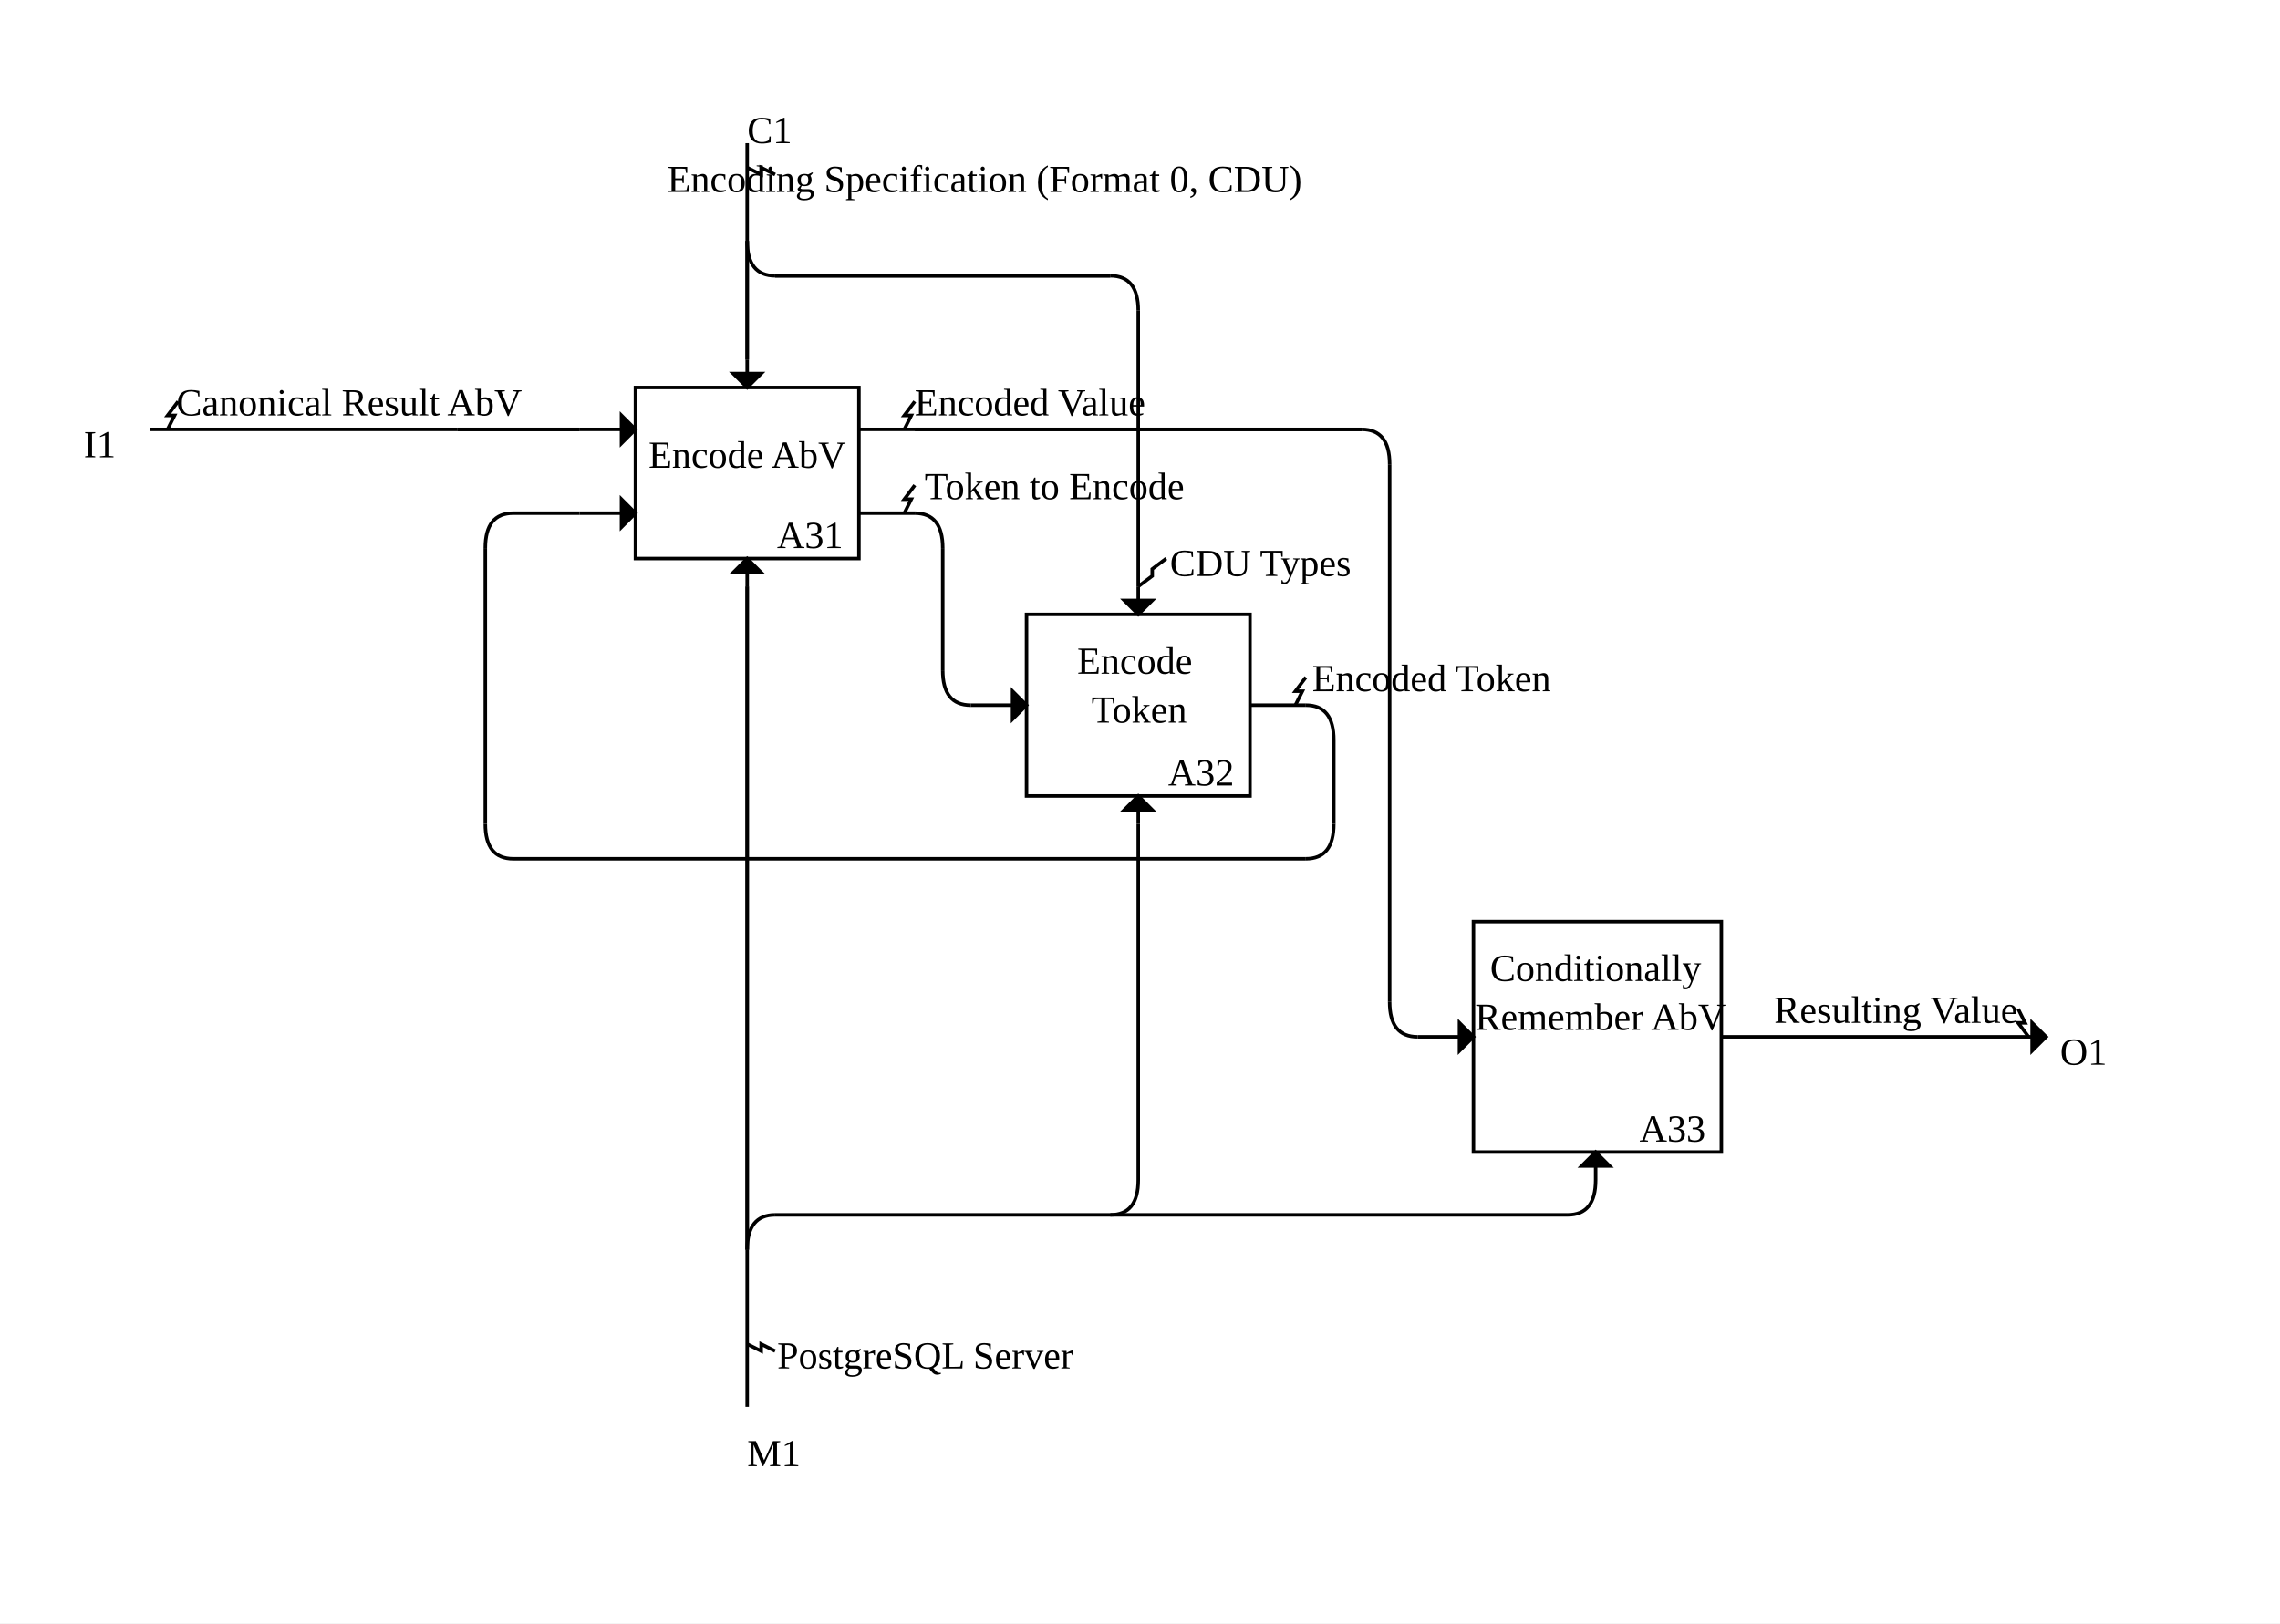
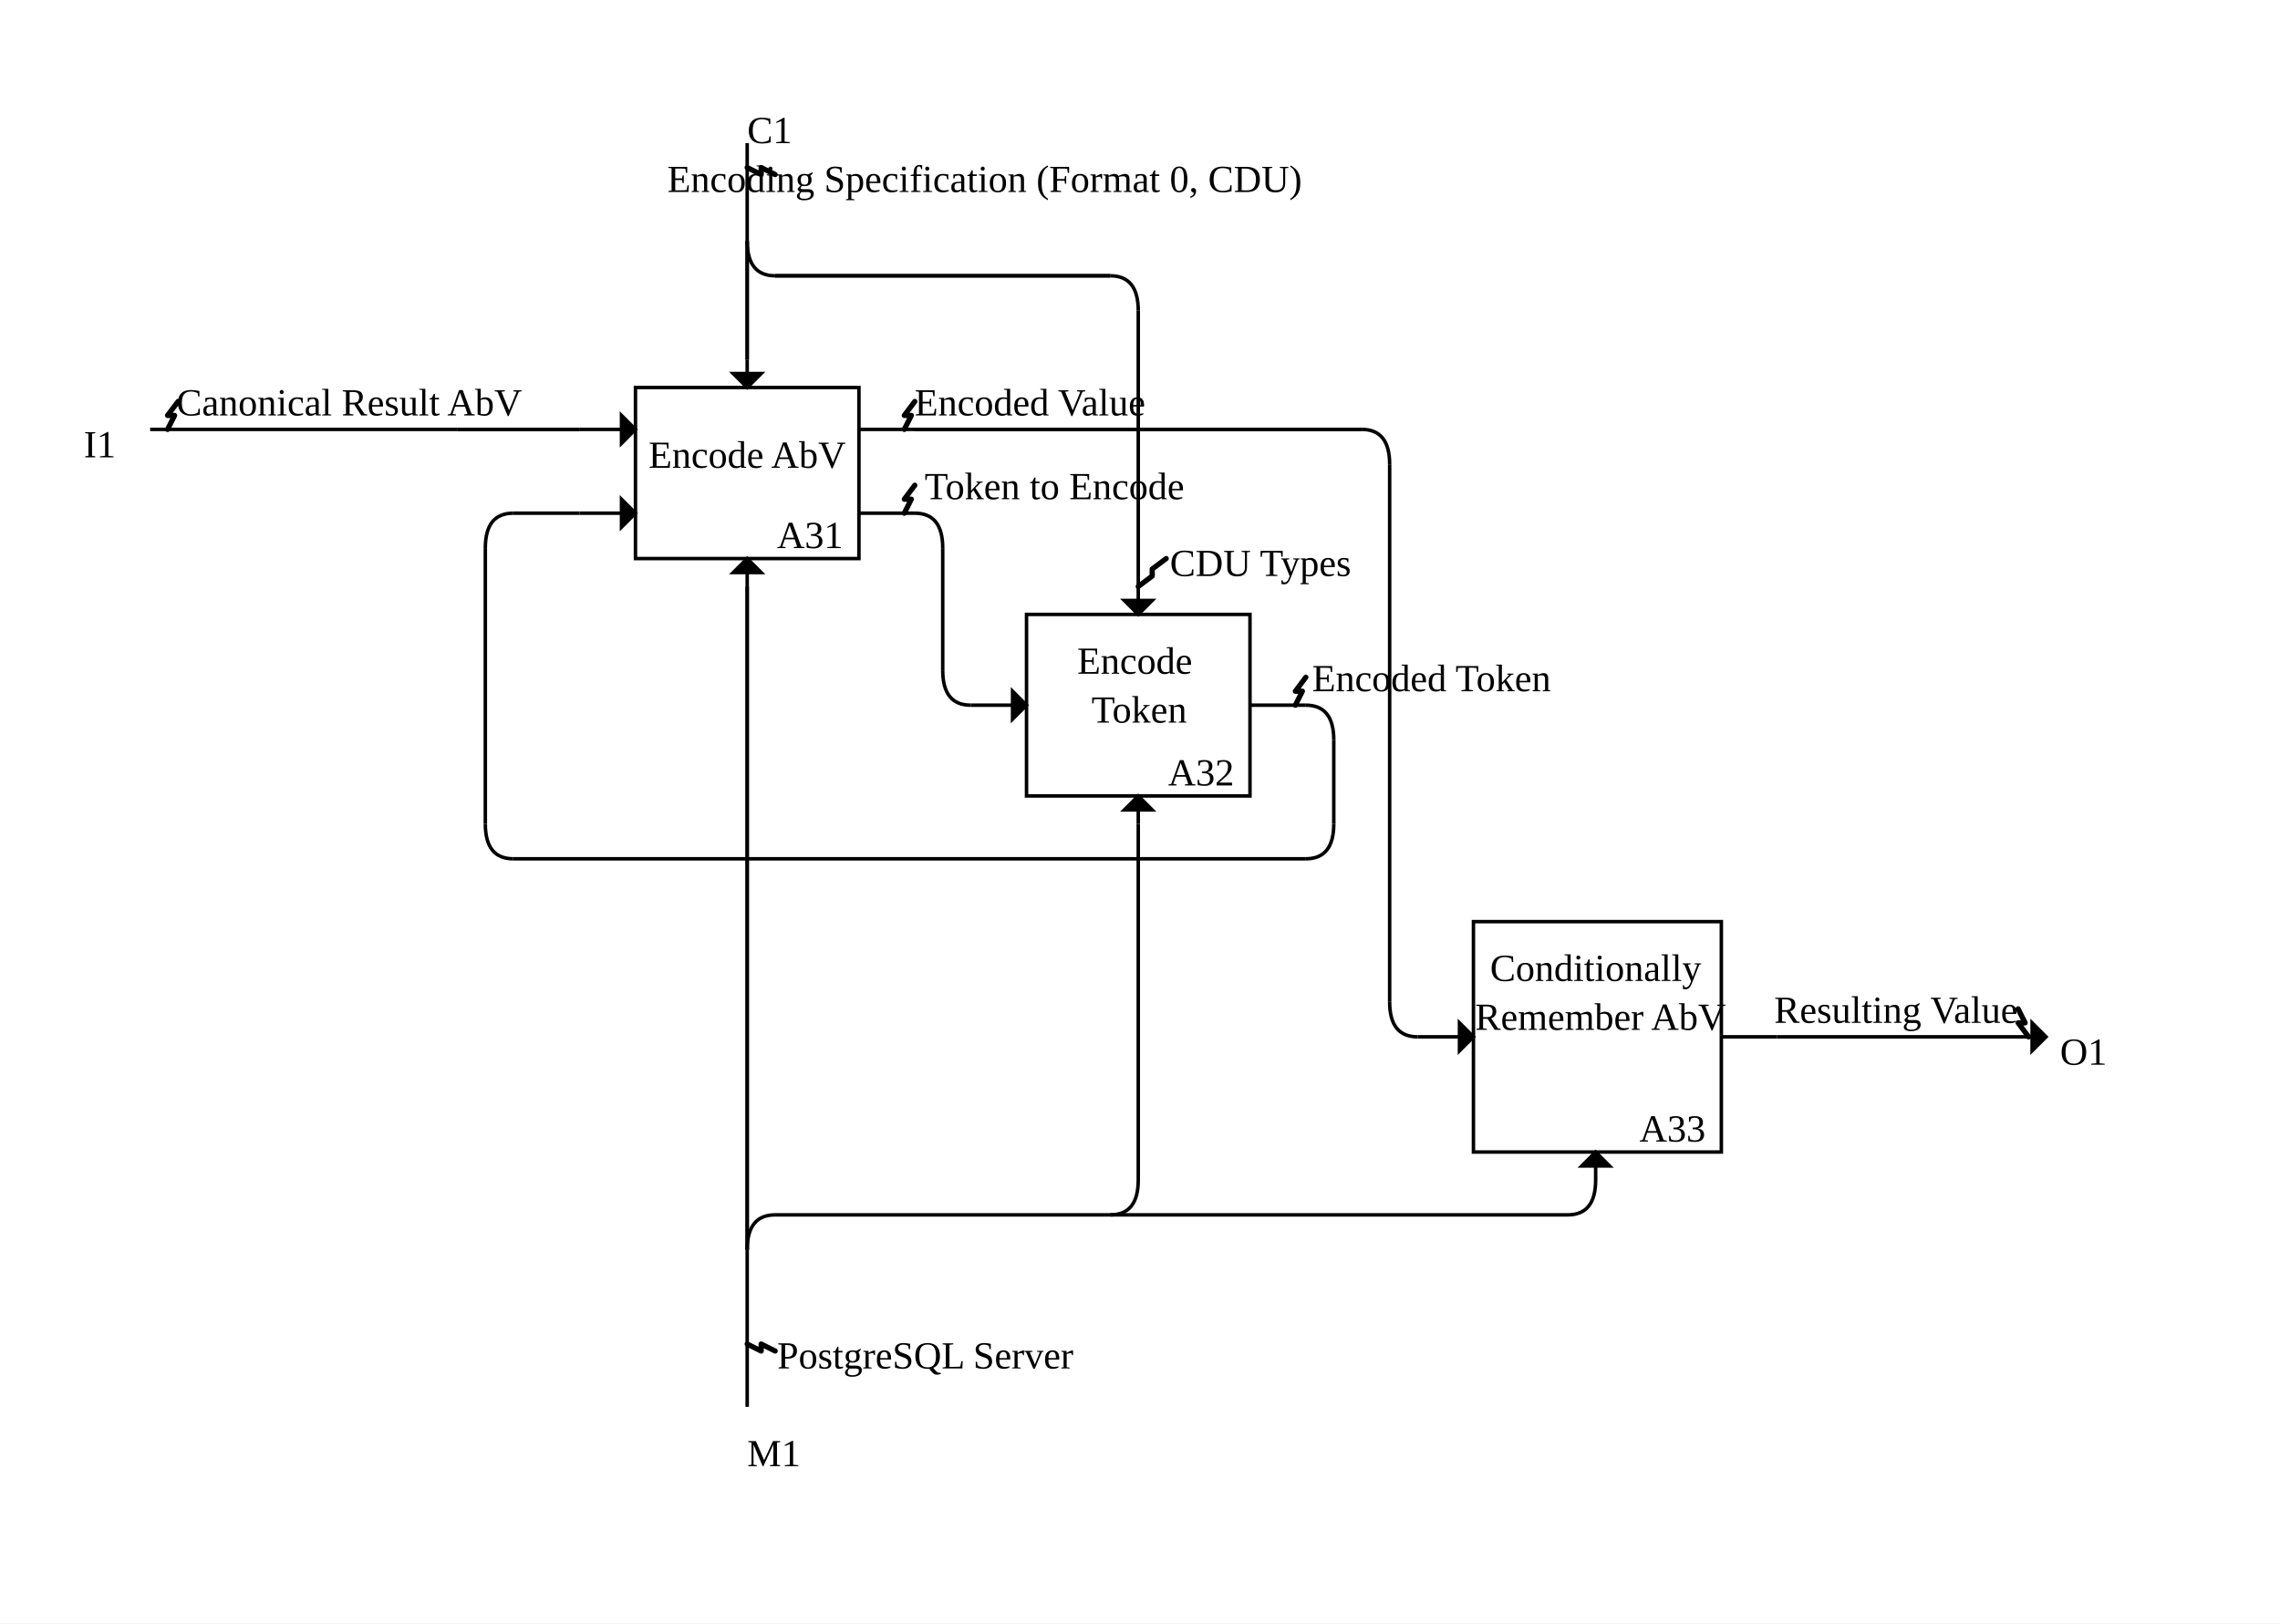
<svg xmlns="http://www.w3.org/2000/svg" xml:space="preserve" width="653" height="465" id="1450">
  <rect x="0" y="0" width="653" height="465" fill="white" />
  <g id="1477">
    <rect x="422" y="264" width="71" height="66" fill="none" stroke="rgb(0, 0, 0)" stroke-width="1" stroke-dasharray="0,0" />
    <text x="457" y="281" text-anchor="middle" font-family="Times New Roman" font-size="11" fill="rgb(0, 0, 0)">Conditionally</text>
    <text x="457" y="295" text-anchor="middle" font-family="Times New Roman" font-size="11" fill="rgb(0, 0, 0)"> Remember AbV</text>
    <text x="479" y="327" text-anchor="middle" font-family="Times New Roman" font-size="11" fill="rgb(0, 0, 0)">A33</text>
  </g>
  <g id="1470">
    <rect x="294" y="176" width="64" height="52" fill="none" stroke="rgb(0, 0, 0)" stroke-width="1" stroke-dasharray="0,0" />
    <text x="325" y="193" text-anchor="middle" font-family="Times New Roman" font-size="11" fill="rgb(0, 0, 0)">Encode</text>
    <text x="325" y="207" text-anchor="middle" font-family="Times New Roman" font-size="11" fill="rgb(0, 0, 0)"> Token</text>
    <text x="344" y="225" text-anchor="middle" font-family="Times New Roman" font-size="11" fill="rgb(0, 0, 0)">A32</text>
  </g>
  <g id="1461">
    <rect x="182" y="111" width="64" height="49" fill="none" stroke="rgb(0, 0, 0)" stroke-width="1" stroke-dasharray="0,0" />
    <text x="214" y="134" text-anchor="middle" font-family="Times New Roman" font-size="11" fill="rgb(0, 0, 0)">Encode AbV</text>
    <text x="232" y="157" text-anchor="middle" font-family="Times New Roman" font-size="11" fill="rgb(0, 0, 0)">A31</text>
  </g>
  <g id="1453" stroke="rgb(0, 0, 0)" stroke-width="1" stroke-dasharray="0,0">
    <line x1="509" y1="297" x2="509" y2="297" />
    <line x1="493" y1="297" x2="509" y2="297" />
  </g>
  <g id="1453.1" stroke="rgb(0, 0, 0)" stroke-width="1" stroke-dasharray="0,0">
    <line x1="509" y1="297" x2="509" y2="297" />
    <line x1="509" y1="297" x2="586" y2="297" />
    <polygon points="582, 293 582, 301 586, 297" />
    <text x="590" y="305" font-family="Times New Roman" font-size="11" stroke="black" stroke-width="0" stroke-dasharray="0,0">O1</text>
  </g>
  <g id="1451" stroke="rgb(0, 0, 0)" stroke-width="1" stroke-dasharray="0,0">
    <line x1="131" y1="123" x2="166" y2="123" />
    <line x1="43" y1="123" x2="131" y2="123" />
    <text x="24" y="131" font-family="Times New Roman" font-size="11" stroke="black" stroke-width="0" stroke-dasharray="0,0">I1</text>
  </g>
  <g id="1451.1" stroke="rgb(0, 0, 0)" stroke-width="1" stroke-dasharray="0,0">
    <line x1="131" y1="123" x2="166" y2="123" />
    <line x1="166" y1="123" x2="182" y2="123" />
    <polygon points="178, 119 178, 127 182, 123" />
  </g>
  <g id="1463" stroke="rgb(0, 0, 0)" stroke-width="1" stroke-dasharray="0,0">
    <line x1="406" y1="297" x2="406" y2="297" />
    <line x1="406" y1="297" x2="422" y2="297" />
    <polygon points="418, 293 418, 301 422, 297" />
  </g>
  <g id="1463.1" stroke="rgb(0, 0, 0)" stroke-width="1" stroke-dasharray="0,0">
    <line x1="262" y1="123" x2="390" y2="123" />
    <line x1="246" y1="123" x2="262" y2="123" />
  </g>
  <g id="1463.2" stroke="rgb(0, 0, 0)" stroke-width="1" stroke-dasharray="0,0">
    <line x1="262" y1="123" x2="390" y2="123" />
    <path fill="none" d="M398, 133 Q398, 123 390, 123" />
  </g>
  <g id="1463.3" stroke="rgb(0, 0, 0)" stroke-width="1" stroke-dasharray="0,0">
    <line x1="398" y1="133" x2="398" y2="287" />
    <path fill="none" d="M398, 287 Q398, 297 406, 297" />
  </g>
  <g id="1471" stroke="rgb(0, 0, 0)" stroke-width="1" stroke-dasharray="0,0">
    <line x1="222" y1="79" x2="318" y2="79" />
    <path fill="none" d="M326, 89 Q326, 79 318, 79" />
  </g>
  <g id="1471.1" stroke="rgb(0, 0, 0)" stroke-width="1" stroke-dasharray="0,0">
    <line x1="326" y1="89" x2="326" y2="168" />
    <line x1="326" y1="168" x2="326" y2="176" />
    <polygon points="322, 172 330, 172 326, 176" />
  </g>
  <g id="1464" stroke="rgb(0, 0, 0)" stroke-width="1" stroke-dasharray="0,0">
    <line x1="278" y1="202" x2="278" y2="202" />
    <line x1="278" y1="202" x2="294" y2="202" />
    <polygon points="290, 198 290, 206 294, 202" />
  </g>
  <g id="1464.1" stroke="rgb(0, 0, 0)" stroke-width="1" stroke-dasharray="0,0">
    <line x1="262" y1="147" x2="262" y2="147" />
    <path fill="none" d="M270, 157 Q270, 147 262, 147" />
    <line x1="246" y1="147" x2="262" y2="147" />
  </g>
  <g id="1464.2" stroke="rgb(0, 0, 0)" stroke-width="1" stroke-dasharray="0,0">
    <line x1="270" y1="157" x2="270" y2="192" />
    <path fill="none" d="M270, 192 Q270, 202 278, 202" />
  </g>
  <g id="1452" stroke="rgb(0, 0, 0)" stroke-width="1" stroke-dasharray="0,0">
    <line x1="222" y1="79" x2="318" y2="79" />
  </g>
  <g id="1452.1" stroke="rgb(0, 0, 0)" stroke-width="1" stroke-dasharray="0,0">
    <line x1="214" y1="69" x2="214" y2="103" />
    <path fill="none" d="M214, 69 Q214, 79 222, 79" />
    <line x1="214" y1="41" x2="214" y2="69" />
    <text x="214" y="41" font-family="Times New Roman" font-size="11" stroke="black" stroke-width="0" stroke-dasharray="0,0">C1</text>
  </g>
  <g id="1452.2" stroke="rgb(0, 0, 0)" stroke-width="1" stroke-dasharray="0,0">
    <line x1="214" y1="69" x2="214" y2="103" />
    <line x1="214" y1="103" x2="214" y2="111" />
    <polygon points="210, 107 218, 107 214, 111" />
  </g>
  <g id="1454" stroke="rgb(0, 0, 0)" stroke-width="1" stroke-dasharray="0,0">
    <line x1="222" y1="348" x2="449" y2="348" />
    <path fill="none" d="M318, 348 Q326, 348 326, 338" />
    <path fill="none" d="M449, 348 Q457, 348 457, 338" />
  </g>
  <g id="1454.1" stroke="rgb(0, 0, 0)" stroke-width="1" stroke-dasharray="0,0">
    <line x1="457" y1="338" x2="457" y2="338" />
    <line x1="457" y1="330" x2="457" y2="338" />
    <polygon points="453, 334 461, 334 457, 330" />
  </g>
  <g id="1454.2" stroke="rgb(0, 0, 0)" stroke-width="1" stroke-dasharray="0,0">
    <line x1="326" y1="236" x2="326" y2="338" />
    <line x1="326" y1="228" x2="326" y2="236" />
    <polygon points="322, 232 330, 232 326, 228" />
  </g>
  <g id="1454.3" stroke="rgb(0, 0, 0)" stroke-width="1" stroke-dasharray="0,0">
    <line x1="214" y1="168" x2="214" y2="358" />
    <path fill="none" d="M222, 348 Q214, 348 214, 358" />
    <line x1="214" y1="358" x2="214" y2="403" />
    <text x="214" y="420" font-family="Times New Roman" font-size="11" stroke="black" stroke-width="0" stroke-dasharray="0,0">M1</text>
  </g>
  <g id="1454.4" stroke="rgb(0, 0, 0)" stroke-width="1" stroke-dasharray="0,0">
    <line x1="214" y1="168" x2="214" y2="358" />
    <line x1="214" y1="160" x2="214" y2="168" />
    <polygon points="210, 164 218, 164 214, 160" />
  </g>
  <g id="1462" stroke="rgb(0, 0, 0)" stroke-width="1" stroke-dasharray="0,0">
    <line x1="147" y1="246" x2="374" y2="246" />
    <path fill="none" d="M139, 236 Q139, 246 147, 246" />
  </g>
  <g id="1462.1" stroke="rgb(0, 0, 0)" stroke-width="1" stroke-dasharray="0,0">
    <line x1="374" y1="202" x2="374" y2="202" />
    <path fill="none" d="M382, 212 Q382, 202 374, 202" />
    <line x1="358" y1="202" x2="374" y2="202" />
  </g>
  <g id="1462.2" stroke="rgb(0, 0, 0)" stroke-width="1" stroke-dasharray="0,0">
    <line x1="147" y1="147" x2="166" y2="147" />
    <line x1="166" y1="147" x2="182" y2="147" />
    <polygon points="178, 143 178, 151 182, 147" />
  </g>
  <g id="1462.3" stroke="rgb(0, 0, 0)" stroke-width="1" stroke-dasharray="0,0">
    <line x1="382" y1="212" x2="382" y2="236" />
    <path fill="none" d="M374, 246 Q382, 246 382, 236" />
  </g>
  <g id="1462.4" stroke="rgb(0, 0, 0)" stroke-width="1" stroke-dasharray="0,0">
    <line x1="139" y1="157" x2="139" y2="236" />
    <path fill="none" d="M147, 147 Q139, 147 139, 157" />
  </g>
  <text x="543" y="293" text-anchor="middle" font-family="Times New Roman" font-size="11" fill="rgb(0, 0, 0)">Resulting Value</text>
-   <path d="M 578,289 L 580,293 L 578,293 L 581,297" fill="none" stroke="rgb(0, 0, 0)" stroke-width="1" stroke-dasharray="0,0" />
+   <path d="M 578,289 L 580,293 L 578,293 L 581,297" fill="none" stroke="rgb(0, 0, 0)" stroke-width="1.5" stroke-dasharray="0,0" stroke-linecap="round" stroke-linejoin="round" />
  <text x="410" y="198" text-anchor="middle" font-family="Times New Roman" font-size="11" fill="rgb(0, 0, 0)">Encoded Token</text>
-   <path d="M 374,194 L 371,198 L 373,198 L 371,202" fill="none" stroke="rgb(0, 0, 0)" stroke-width="1" stroke-dasharray="0,0" />
+   <path d="M 374,194 L 371,198 L 373,198 L 371,202" fill="none" stroke="rgb(0, 0, 0)" stroke-width="1.5" stroke-dasharray="0,0" stroke-linecap="round" stroke-linejoin="round" />
  <text x="100" y="119" text-anchor="middle" font-family="Times New Roman" font-size="11" fill="rgb(0, 0, 0)">Canonical Result AbV</text>
-   <path d="M 51,115 L 48,119 L 50,119 L 48,123" fill="none" stroke="rgb(0, 0, 0)" stroke-width="1" stroke-dasharray="0,0" />
+   <path d="M 51,115 L 48,119 L 50,119 L 48,123" fill="none" stroke="rgb(0, 0, 0)" stroke-width="1.5" stroke-dasharray="0,0" stroke-linecap="round" stroke-linejoin="round" />
  <text x="295" y="119" text-anchor="middle" font-family="Times New Roman" font-size="11" fill="rgb(0, 0, 0)">Encoded Value</text>
-   <path d="M 262,115 L 259,119 L 261,119 L 259,123" fill="none" stroke="rgb(0, 0, 0)" stroke-width="1" stroke-dasharray="0,0" />
+   <path d="M 262,115 L 259,119 L 261,119 L 259,123" fill="none" stroke="rgb(0, 0, 0)" stroke-width="1.5" stroke-dasharray="0,0" stroke-linecap="round" stroke-linejoin="round" />
  <text x="302" y="143" text-anchor="middle" font-family="Times New Roman" font-size="11" fill="rgb(0, 0, 0)">Token to Encode</text>
-   <path d="M 262,139 L 259,143 L 261,143 L 259,147" fill="none" stroke="rgb(0, 0, 0)" stroke-width="1" stroke-dasharray="0,0" />
+   <path d="M 262,139 L 259,143 L 261,143 L 259,147" fill="none" stroke="rgb(0, 0, 0)" stroke-width="1.5" stroke-dasharray="0,0" stroke-linecap="round" stroke-linejoin="round" />
  <text x="361" y="165" text-anchor="middle" font-family="Times New Roman" font-size="11" fill="rgb(0, 0, 0)">CDU Types</text>
-   <path d="M 334,160 L 330,163 L 330,165 L 326,168" fill="none" stroke="rgb(0, 0, 0)" stroke-width="1" stroke-dasharray="0,0" />
+   <path d="M 334,160 L 330,163 L 330,165 L 326,168" fill="none" stroke="rgb(0, 0, 0)" stroke-width="1.5" stroke-dasharray="0,0" stroke-linecap="round" stroke-linejoin="round" />
  <text x="282" y="55" text-anchor="middle" font-family="Times New Roman" font-size="11" fill="rgb(0, 0, 0)">Encoding Specification (Format 0, CDU)</text>
-   <path d="M 222,50 L 218,48 L 218,50 L 214,48" fill="none" stroke="rgb(0, 0, 0)" stroke-width="1" stroke-dasharray="0,0" />
+   <path d="M 222,50 L 218,48 L 218,50 L 214,48" fill="none" stroke="rgb(0, 0, 0)" stroke-width="1.5" stroke-dasharray="0,0" stroke-linecap="round" stroke-linejoin="round" />
  <text x="265" y="392" text-anchor="middle" font-family="Times New Roman" font-size="11" fill="rgb(0, 0, 0)">PostgreSQL Server</text>
-   <path d="M 222,387 L 218,385 L 218,387 L 214,385" fill="none" stroke="rgb(0, 0, 0)" stroke-width="1" stroke-dasharray="0,0" />
+   <path d="M 222,387 L 218,385 L 218,387 L 214,385" fill="none" stroke="rgb(0, 0, 0)" stroke-width="1.5" stroke-dasharray="0,0" stroke-linecap="round" stroke-linejoin="round" />
</svg>
